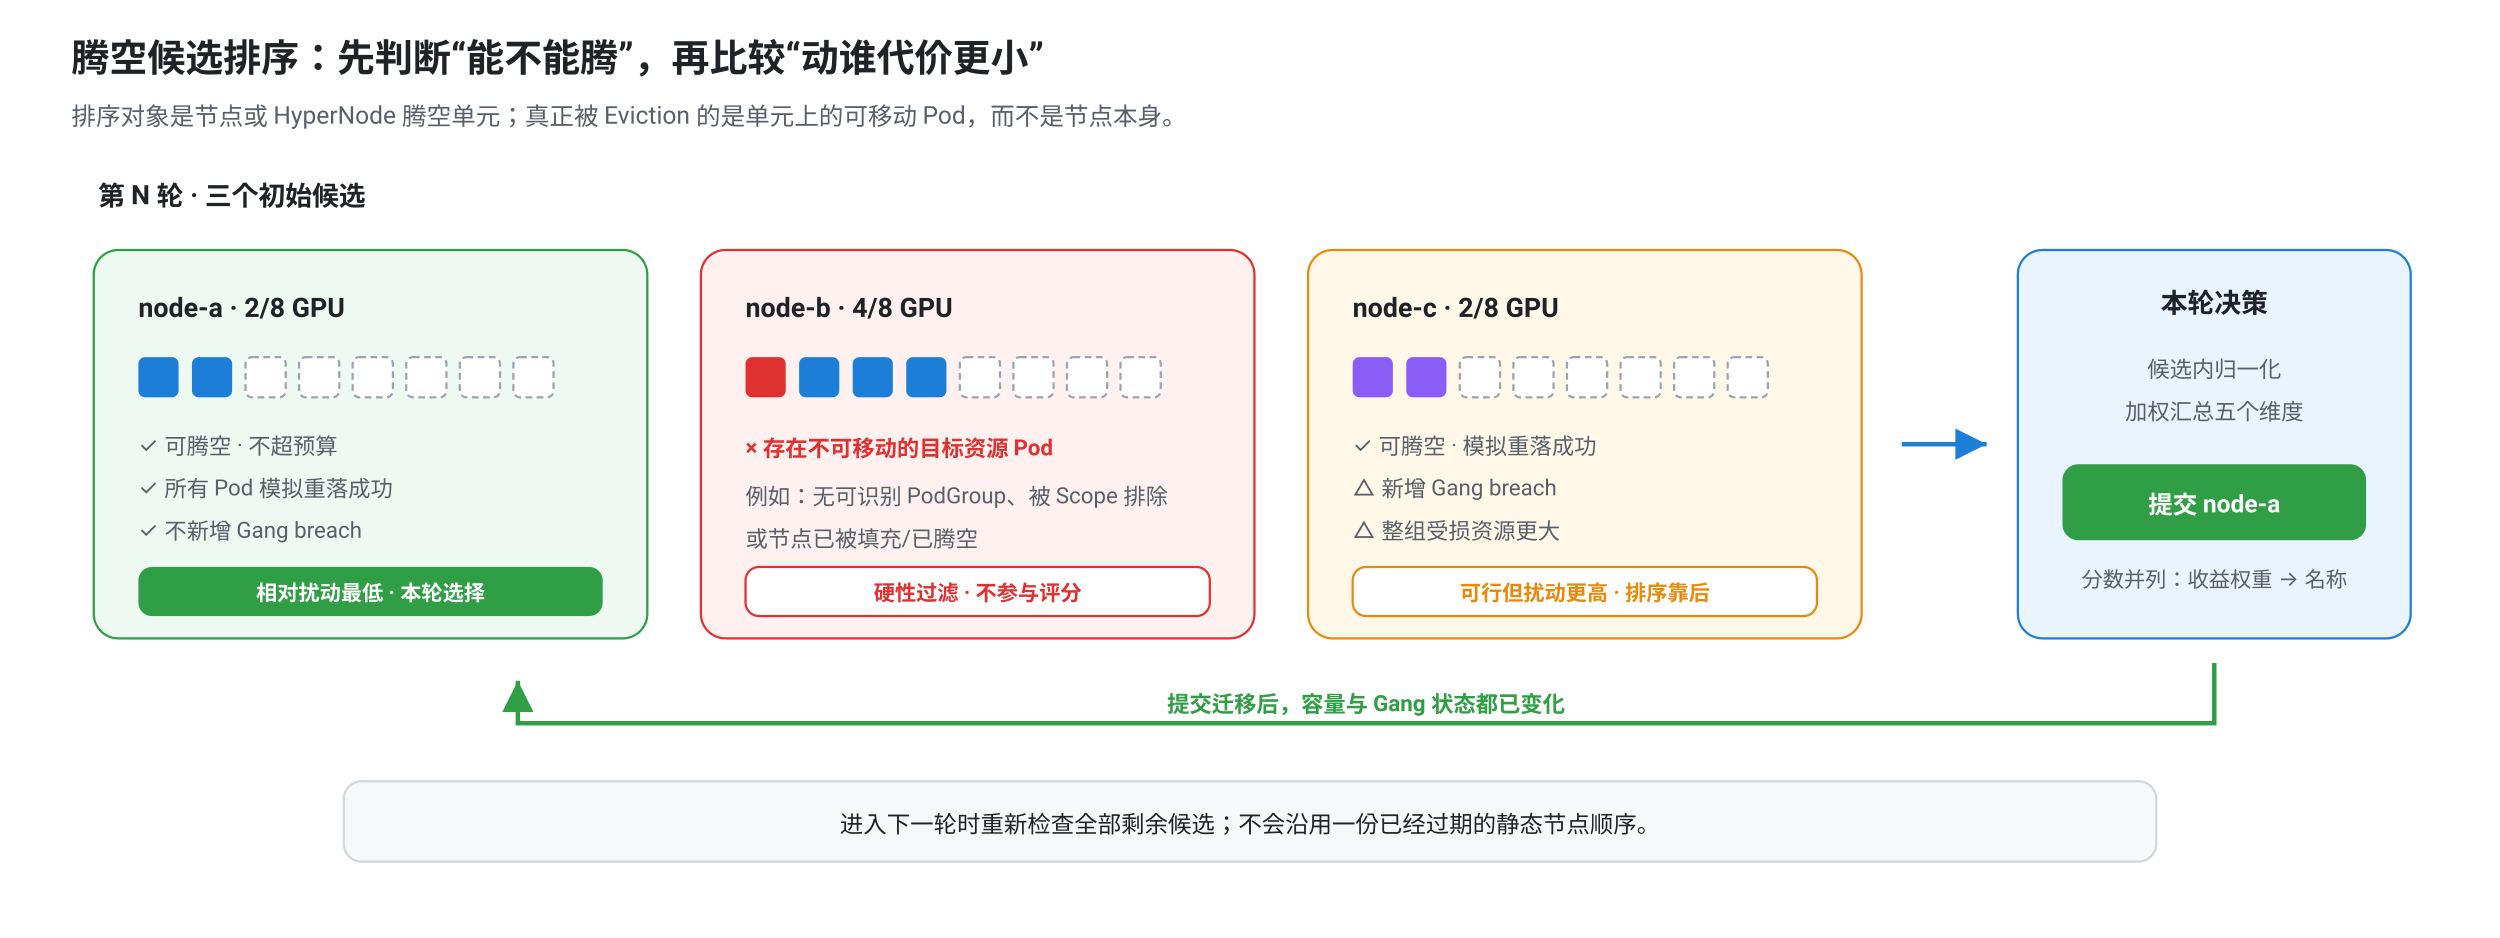
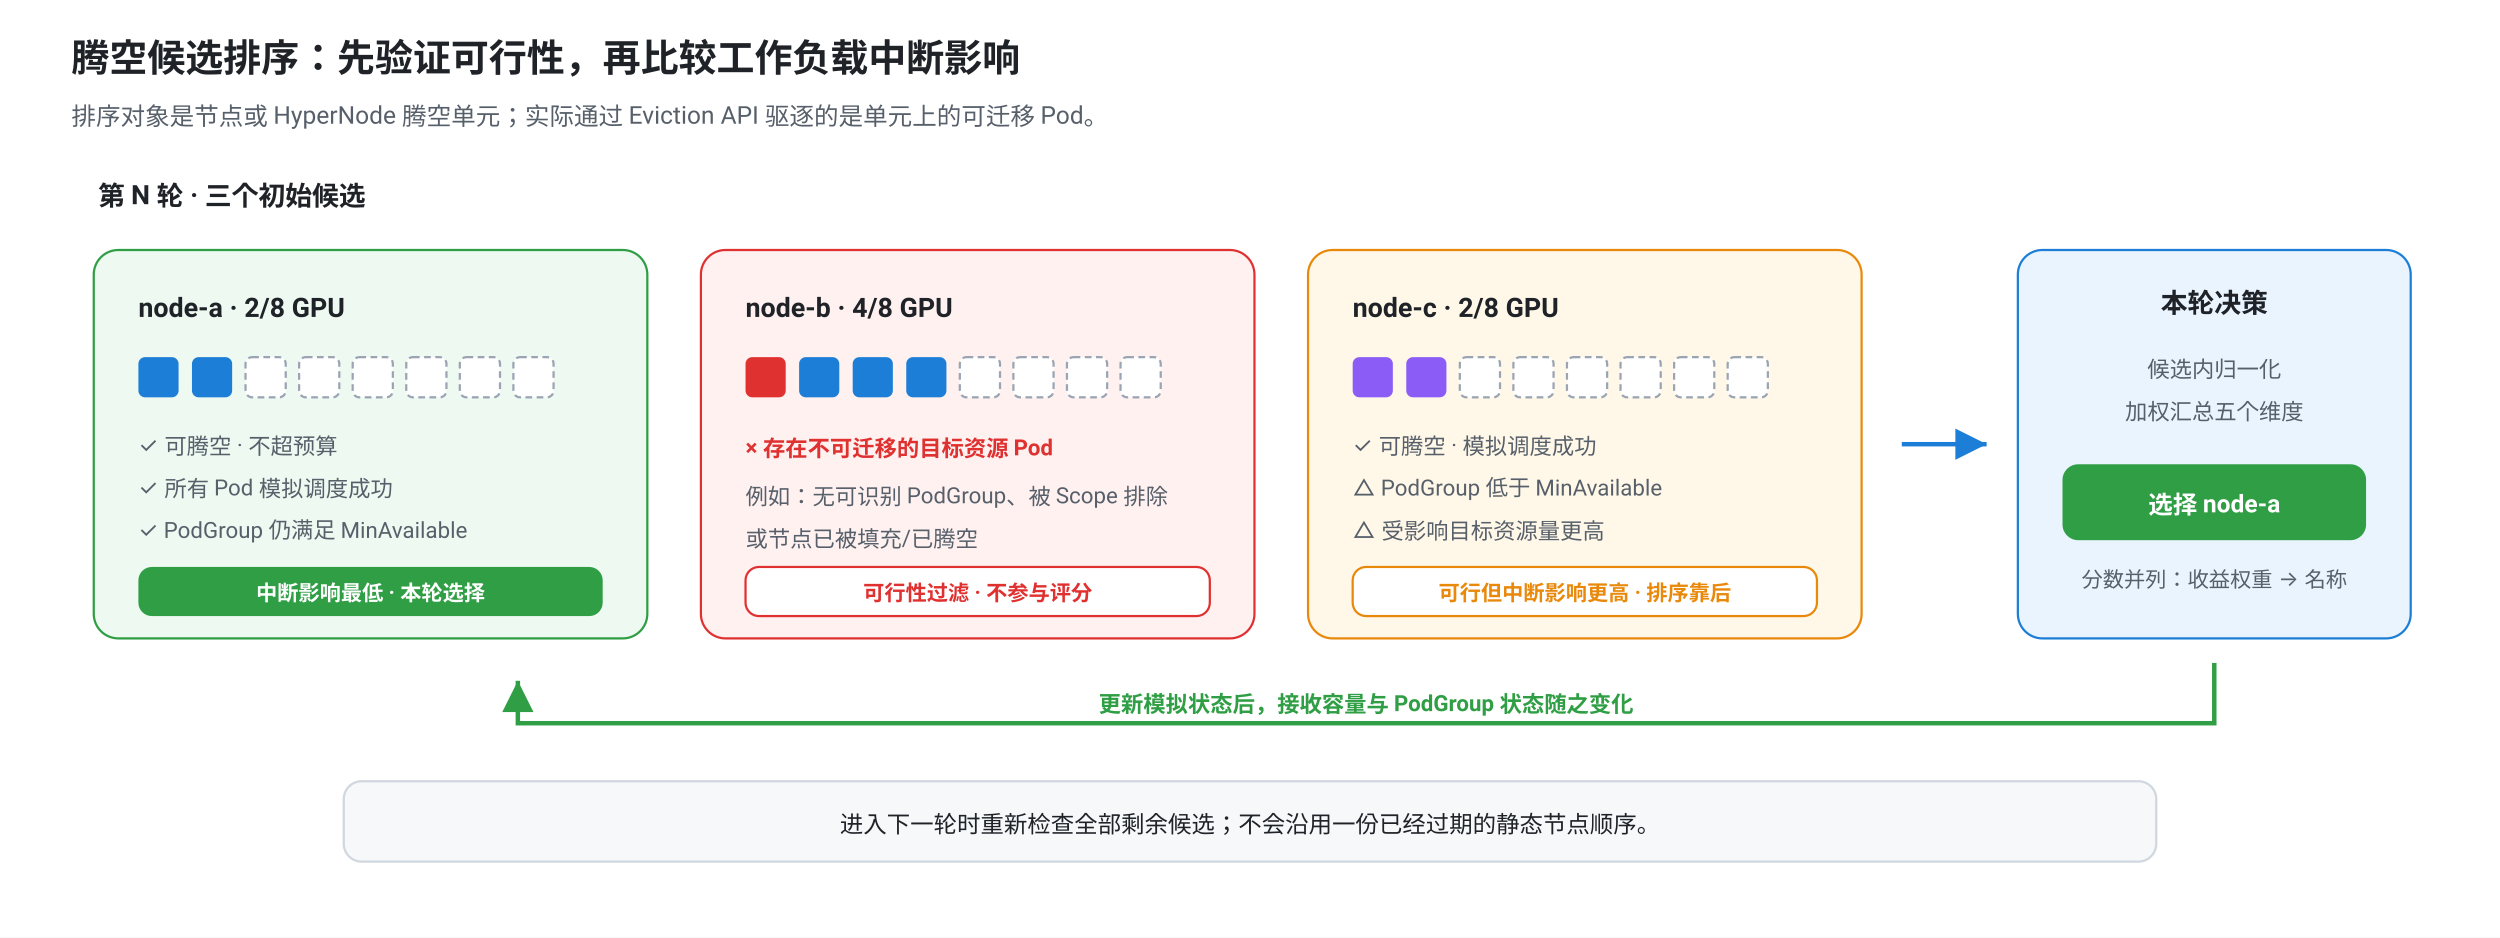
<svg xmlns="http://www.w3.org/2000/svg" viewBox="0 0 1120 420" font-family="-apple-system,BlinkMacSystemFont,'Segoe UI',Roboto,'PingFang SC','Microsoft YaHei',sans-serif" role="img">
  <defs>
    <marker id="a" markerWidth="10" markerHeight="10" refX="7" refY="3.5" orient="auto">
      <path d="M0,0 L7,3.5 L0,7 Z" fill="#1c7ed6" />
    </marker>
    <marker id="g" markerWidth="10" markerHeight="10" refX="7" refY="3.5" orient="auto">
      <path d="M0,0 L7,3.5 L0,7 Z" fill="#2f9e44" />
    </marker>
  </defs>
  <rect width="1120" height="420" fill="#fff" />
-   <text x="32" y="32" font-size="17" font-weight="700" fill="#1f2328">腾空候选排序：先判断“能不能腾”，再比较“动谁代价更小”</text>
-   <text x="32" y="56" font-size="11" fill="#57606a">排序对象是节点或 HyperNode 腾空单元；真正被 Eviction 的是单元上的可移动 Pod，而不是节点本身。</text>
+   <text x="32" y="32" font-size="17" font-weight="700" fill="#1f2328">腾空候选排序：先验证可行性，再比较工作负载中断影响</text>
+   <text x="32" y="56" font-size="11" fill="#57606a">排序对象是节点或 HyperNode 腾空单元；实际通过 Eviction API 驱逐的是单元上的可迁移 Pod。</text>
  <text x="44" y="92" font-size="12" font-weight="700" fill="#1f2328">第 N 轮 · 三个初始候选</text>
  <g transform="translate(42,112)">
    <rect width="248" height="174" rx="11" fill="#edf9f1" stroke="#2f9e44" />
    <text x="20" y="30" font-size="12" font-weight="700" fill="#1f2328">node-a · 2/8 GPU</text>
    <g transform="translate(20,48)">
      <rect width="18" height="18" rx="3" fill="#1c7ed6" />
      <rect x="24" width="18" height="18" rx="3" fill="#1c7ed6" />
      <g fill="#fff" stroke="#9aa4b2" stroke-dasharray="3 2">
        <rect x="48" width="18" height="18" rx="3" />
        <rect x="72" width="18" height="18" rx="3" />
        <rect x="96" width="18" height="18" rx="3" />
        <rect x="120" width="18" height="18" rx="3" />
        <rect x="144" width="18" height="18" rx="3" />
        <rect x="168" width="18" height="18" rx="3" />
      </g>
    </g>
    <text x="20" y="91" font-size="10" fill="#57606a">✓ 可腾空 · 不超预算</text>
-     <text x="20" y="110" font-size="10" fill="#57606a">✓ 所有 Pod 模拟重落成功</text>
-     <text x="20" y="129" font-size="10" fill="#57606a">✓ 不新增 Gang breach</text>
+     <text x="20" y="110" font-size="10" fill="#57606a">✓ 所有 Pod 模拟调度成功</text>
+     <text x="20" y="129" font-size="10" fill="#57606a">✓ PodGroup 仍满足 MinAvailable</text>
    <rect x="20" y="142" width="208" height="22" rx="6" fill="#2f9e44" />
-     <text x="124" y="157" text-anchor="middle" font-size="9.5" font-weight="700" fill="#fff">相对扰动最低 · 本轮选择</text>
+     <text x="124" y="157" text-anchor="middle" font-size="9.5" font-weight="700" fill="#fff">中断影响最低 · 本轮选择</text>
  </g>
  <g transform="translate(314,112)">
    <rect width="248" height="174" rx="11" fill="#fff1f0" stroke="#e03131" />
    <text x="20" y="30" font-size="12" font-weight="700" fill="#1f2328">node-b · 4/8 GPU</text>
    <g transform="translate(20,48)">
      <rect width="18" height="18" rx="3" fill="#e03131" />
      <rect x="24" width="18" height="18" rx="3" fill="#1c7ed6" />
      <rect x="48" width="18" height="18" rx="3" fill="#1c7ed6" />
      <rect x="72" width="18" height="18" rx="3" fill="#1c7ed6" />
      <g fill="#fff" stroke="#9aa4b2" stroke-dasharray="3 2">
        <rect x="96" width="18" height="18" rx="3" />
        <rect x="120" width="18" height="18" rx="3" />
        <rect x="144" width="18" height="18" rx="3" />
        <rect x="168" width="18" height="18" rx="3" />
      </g>
    </g>
-     <text x="20" y="92" font-size="10" font-weight="700" fill="#e03131">× 存在不可移动的目标资源 Pod</text>
+     <text x="20" y="92" font-size="10" font-weight="700" fill="#e03131">× 存在不可迁移的目标资源 Pod</text>
    <text x="20" y="114" font-size="10" fill="#57606a">例如：无可识别 PodGroup、被 Scope 排除</text>
    <text x="20" y="133" font-size="10" fill="#57606a">或节点已被填充/已腾空</text>
    <rect x="20" y="142" width="208" height="22" rx="6" fill="#fff" stroke="#e03131" />
-     <text x="124" y="157" text-anchor="middle" font-size="9.5" font-weight="700" fill="#e03131">硬性过滤 · 不参与评分</text>
+     <text x="124" y="157" text-anchor="middle" font-size="9.5" font-weight="700" fill="#e03131">可行性过滤 · 不参与评分</text>
  </g>
  <g transform="translate(586,112)">
    <rect width="248" height="174" rx="11" fill="#fff8e8" stroke="#e8890c" />
    <text x="20" y="30" font-size="12" font-weight="700" fill="#1f2328">node-c · 2/8 GPU</text>
    <g transform="translate(20,48)">
      <rect width="18" height="18" rx="3" fill="#8b5cf6" />
      <rect x="24" width="18" height="18" rx="3" fill="#8b5cf6" />
      <g fill="#fff" stroke="#9aa4b2" stroke-dasharray="3 2">
        <rect x="48" width="18" height="18" rx="3" />
        <rect x="72" width="18" height="18" rx="3" />
        <rect x="96" width="18" height="18" rx="3" />
        <rect x="120" width="18" height="18" rx="3" />
        <rect x="144" width="18" height="18" rx="3" />
        <rect x="168" width="18" height="18" rx="3" />
      </g>
    </g>
-     <text x="20" y="91" font-size="10" fill="#57606a">✓ 可腾空 · 模拟重落成功</text>
-     <text x="20" y="110" font-size="10" fill="#57606a">△ 新增 Gang breach</text>
-     <text x="20" y="129" font-size="10" fill="#57606a">△ 整组受损资源更大</text>
+     <text x="20" y="91" font-size="10" fill="#57606a">✓ 可腾空 · 模拟调度成功</text>
+     <text x="20" y="110" font-size="10" fill="#57606a">△ PodGroup 低于 MinAvailable</text>
+     <text x="20" y="129" font-size="10" fill="#57606a">△ 受影响目标资源量更高</text>
    <rect x="20" y="142" width="208" height="22" rx="6" fill="#fff" stroke="#e8890c" />
-     <text x="124" y="157" text-anchor="middle" font-size="9.5" font-weight="700" fill="#e8890c">可行但扰动更高 · 排序靠后</text>
+     <text x="124" y="157" text-anchor="middle" font-size="9.5" font-weight="700" fill="#e8890c">可行但中断影响更高 · 排序靠后</text>
  </g>
  <path d="M852,199 L890,199" fill="none" stroke="#1c7ed6" stroke-width="2" marker-end="url(#a)" />
  <rect x="904" y="112" width="176" height="174" rx="11" fill="#eaf4ff" stroke="#1c7ed6" />
  <text x="992" y="140" text-anchor="middle" font-size="12" font-weight="700" fill="#1f2328">本轮决策</text>
  <text x="992" y="169" text-anchor="middle" font-size="10" fill="#57606a">候选内归一化</text>
  <text x="992" y="188" text-anchor="middle" font-size="10" fill="#57606a">加权汇总五个维度</text>
  <rect x="924" y="208" width="136" height="34" rx="7" fill="#2f9e44" />
-   <text x="992" y="230" text-anchor="middle" font-size="11" font-weight="700" fill="#fff">提交 node-a</text>
+   <text x="992" y="230" text-anchor="middle" font-size="11" font-weight="700" fill="#fff">选择 node-a</text>
  <text x="992" y="263" text-anchor="middle" font-size="9.5" fill="#57606a">分数并列：收益权重 → 名称</text>
  <path d="M992,297 L992,324 L232,324 L232,305" fill="none" stroke="#2f9e44" stroke-width="2" marker-end="url(#g)" />
-   <text x="612" y="319" text-anchor="middle" font-size="10" font-weight="700" fill="#2f9e44">提交迁移后，容量与 Gang 状态都已变化</text>
+   <text x="612" y="319" text-anchor="middle" font-size="10" font-weight="700" fill="#2f9e44">更新模拟状态后，接收容量与 PodGroup 状态随之变化</text>
  <rect x="154" y="350" width="812" height="36" rx="8" fill="#f6f8fa" stroke="#d0d7de" />
  <text x="560" y="373" text-anchor="middle" font-size="10.5" fill="#1f2328">进入下一轮时重新检查全部剩余候选；不会沿用一份已经过期的静态节点顺序。</text>
</svg>
